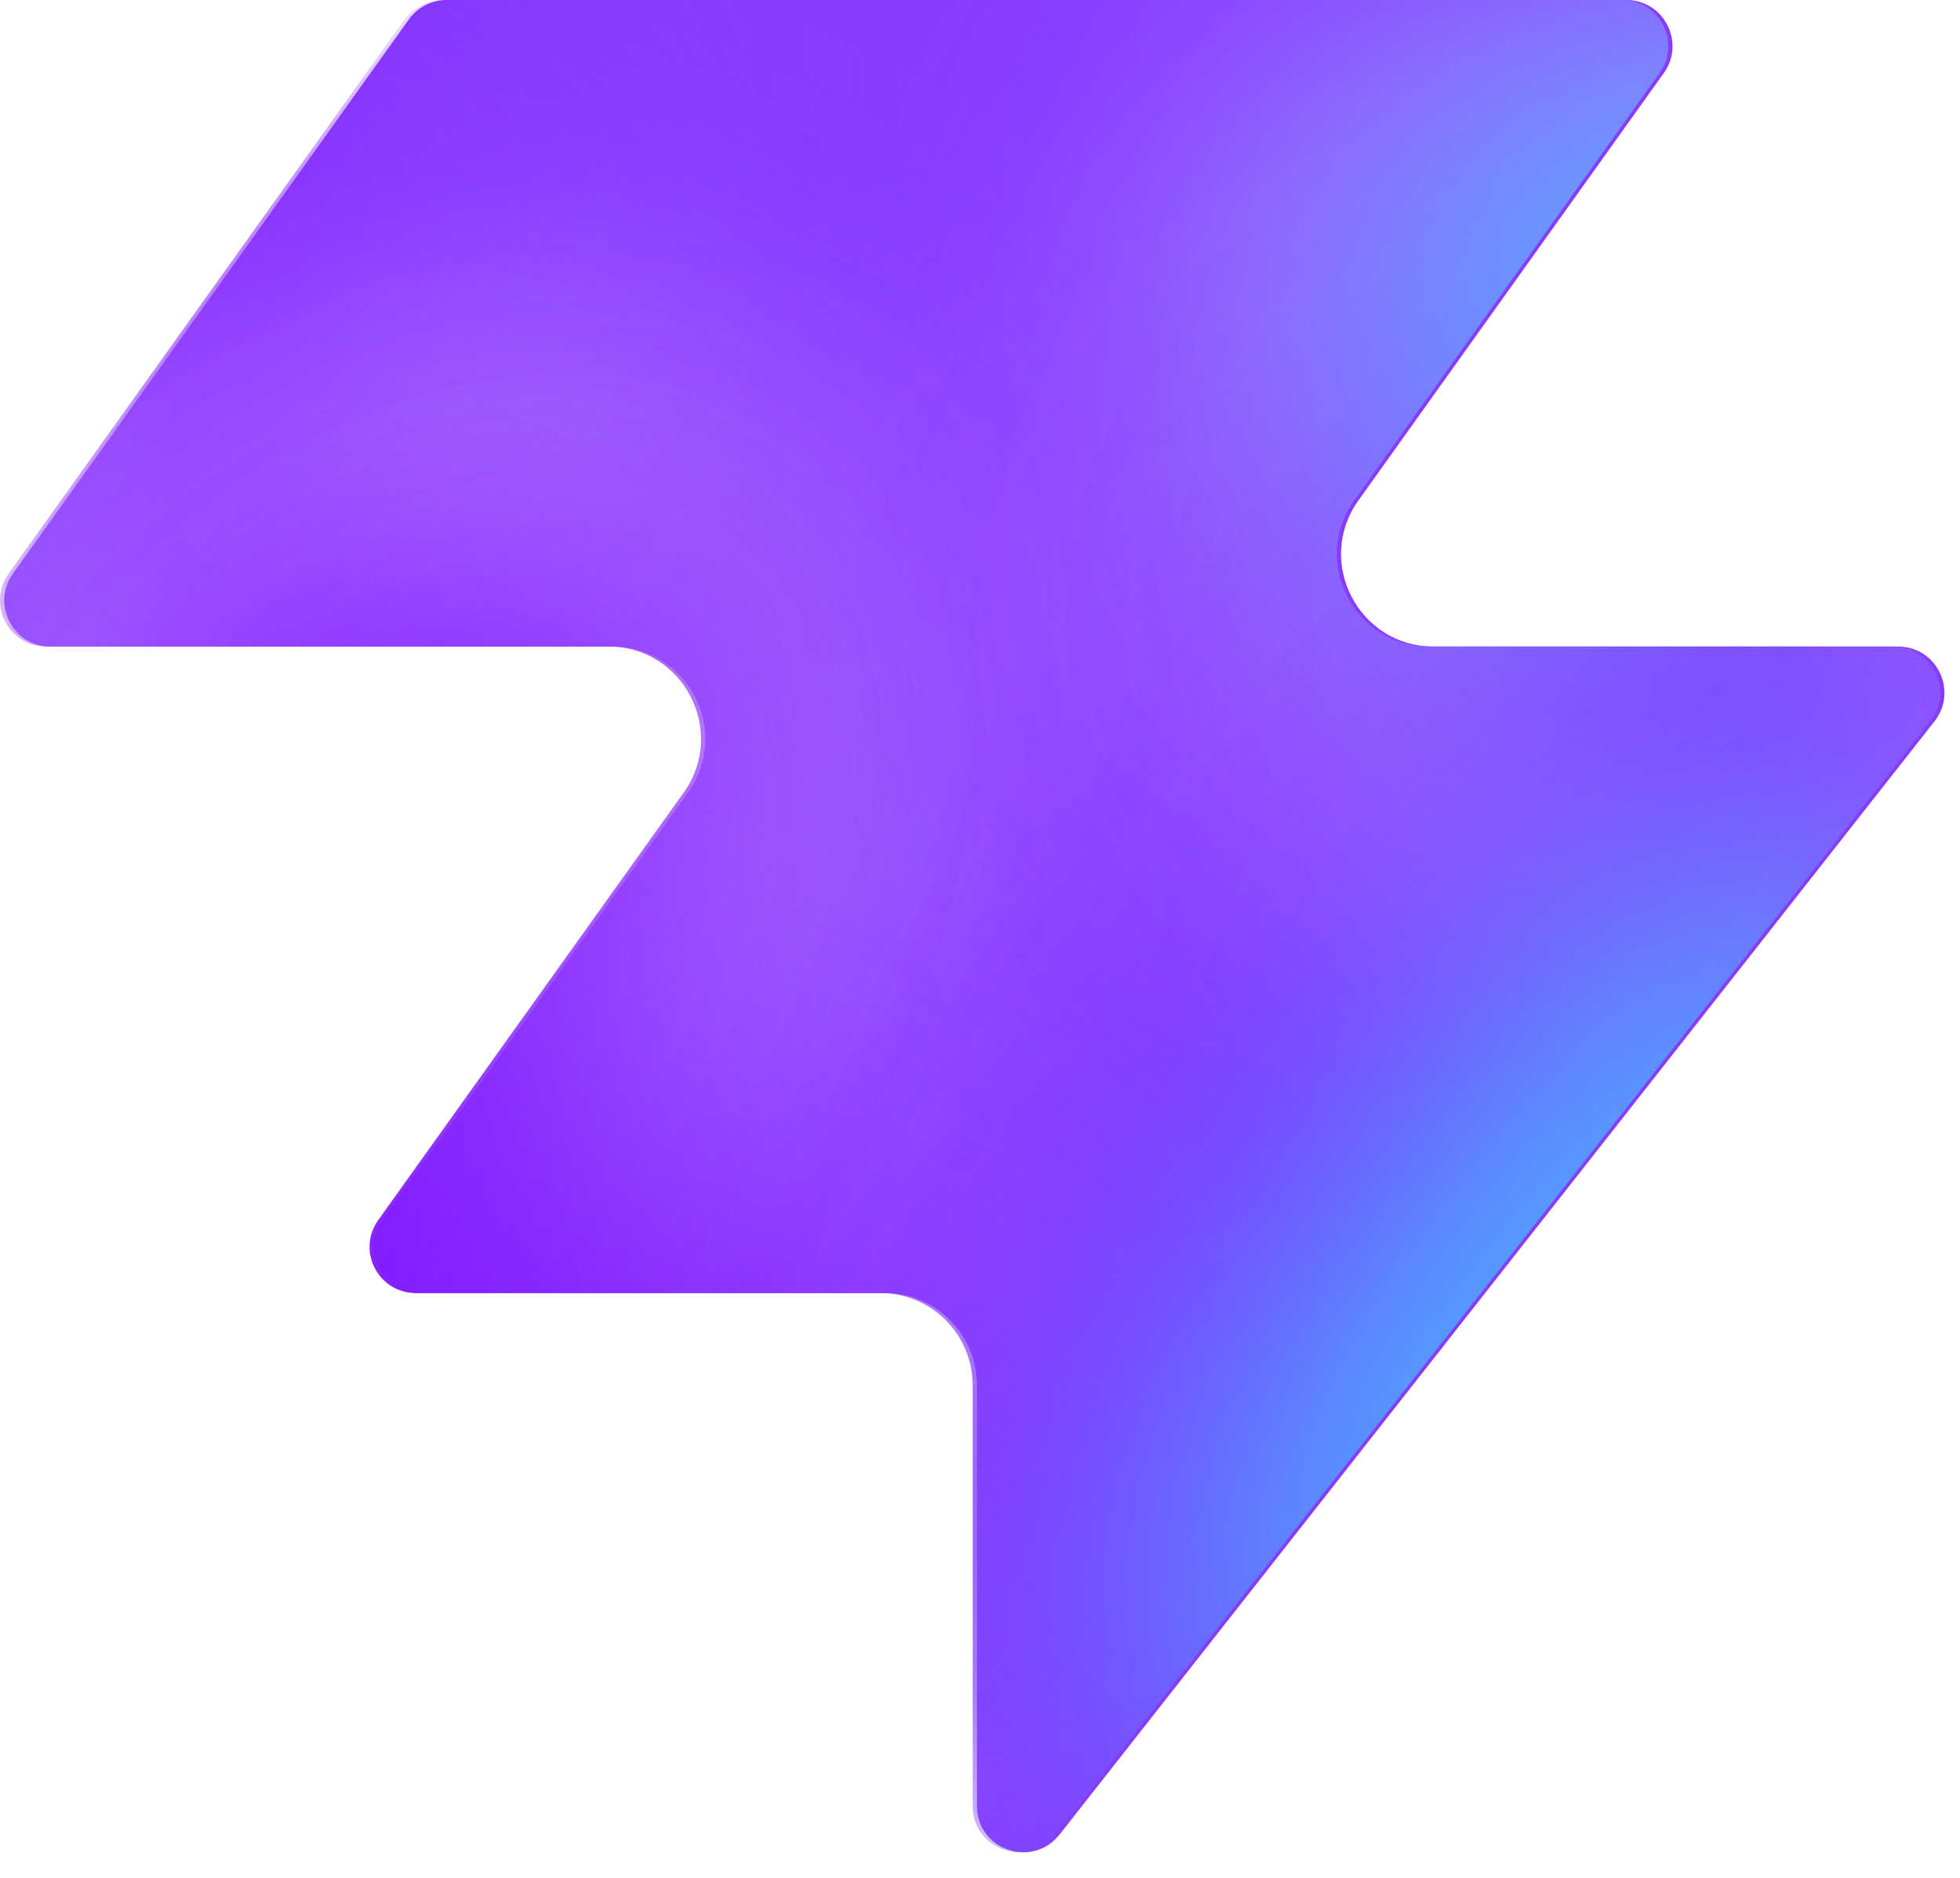
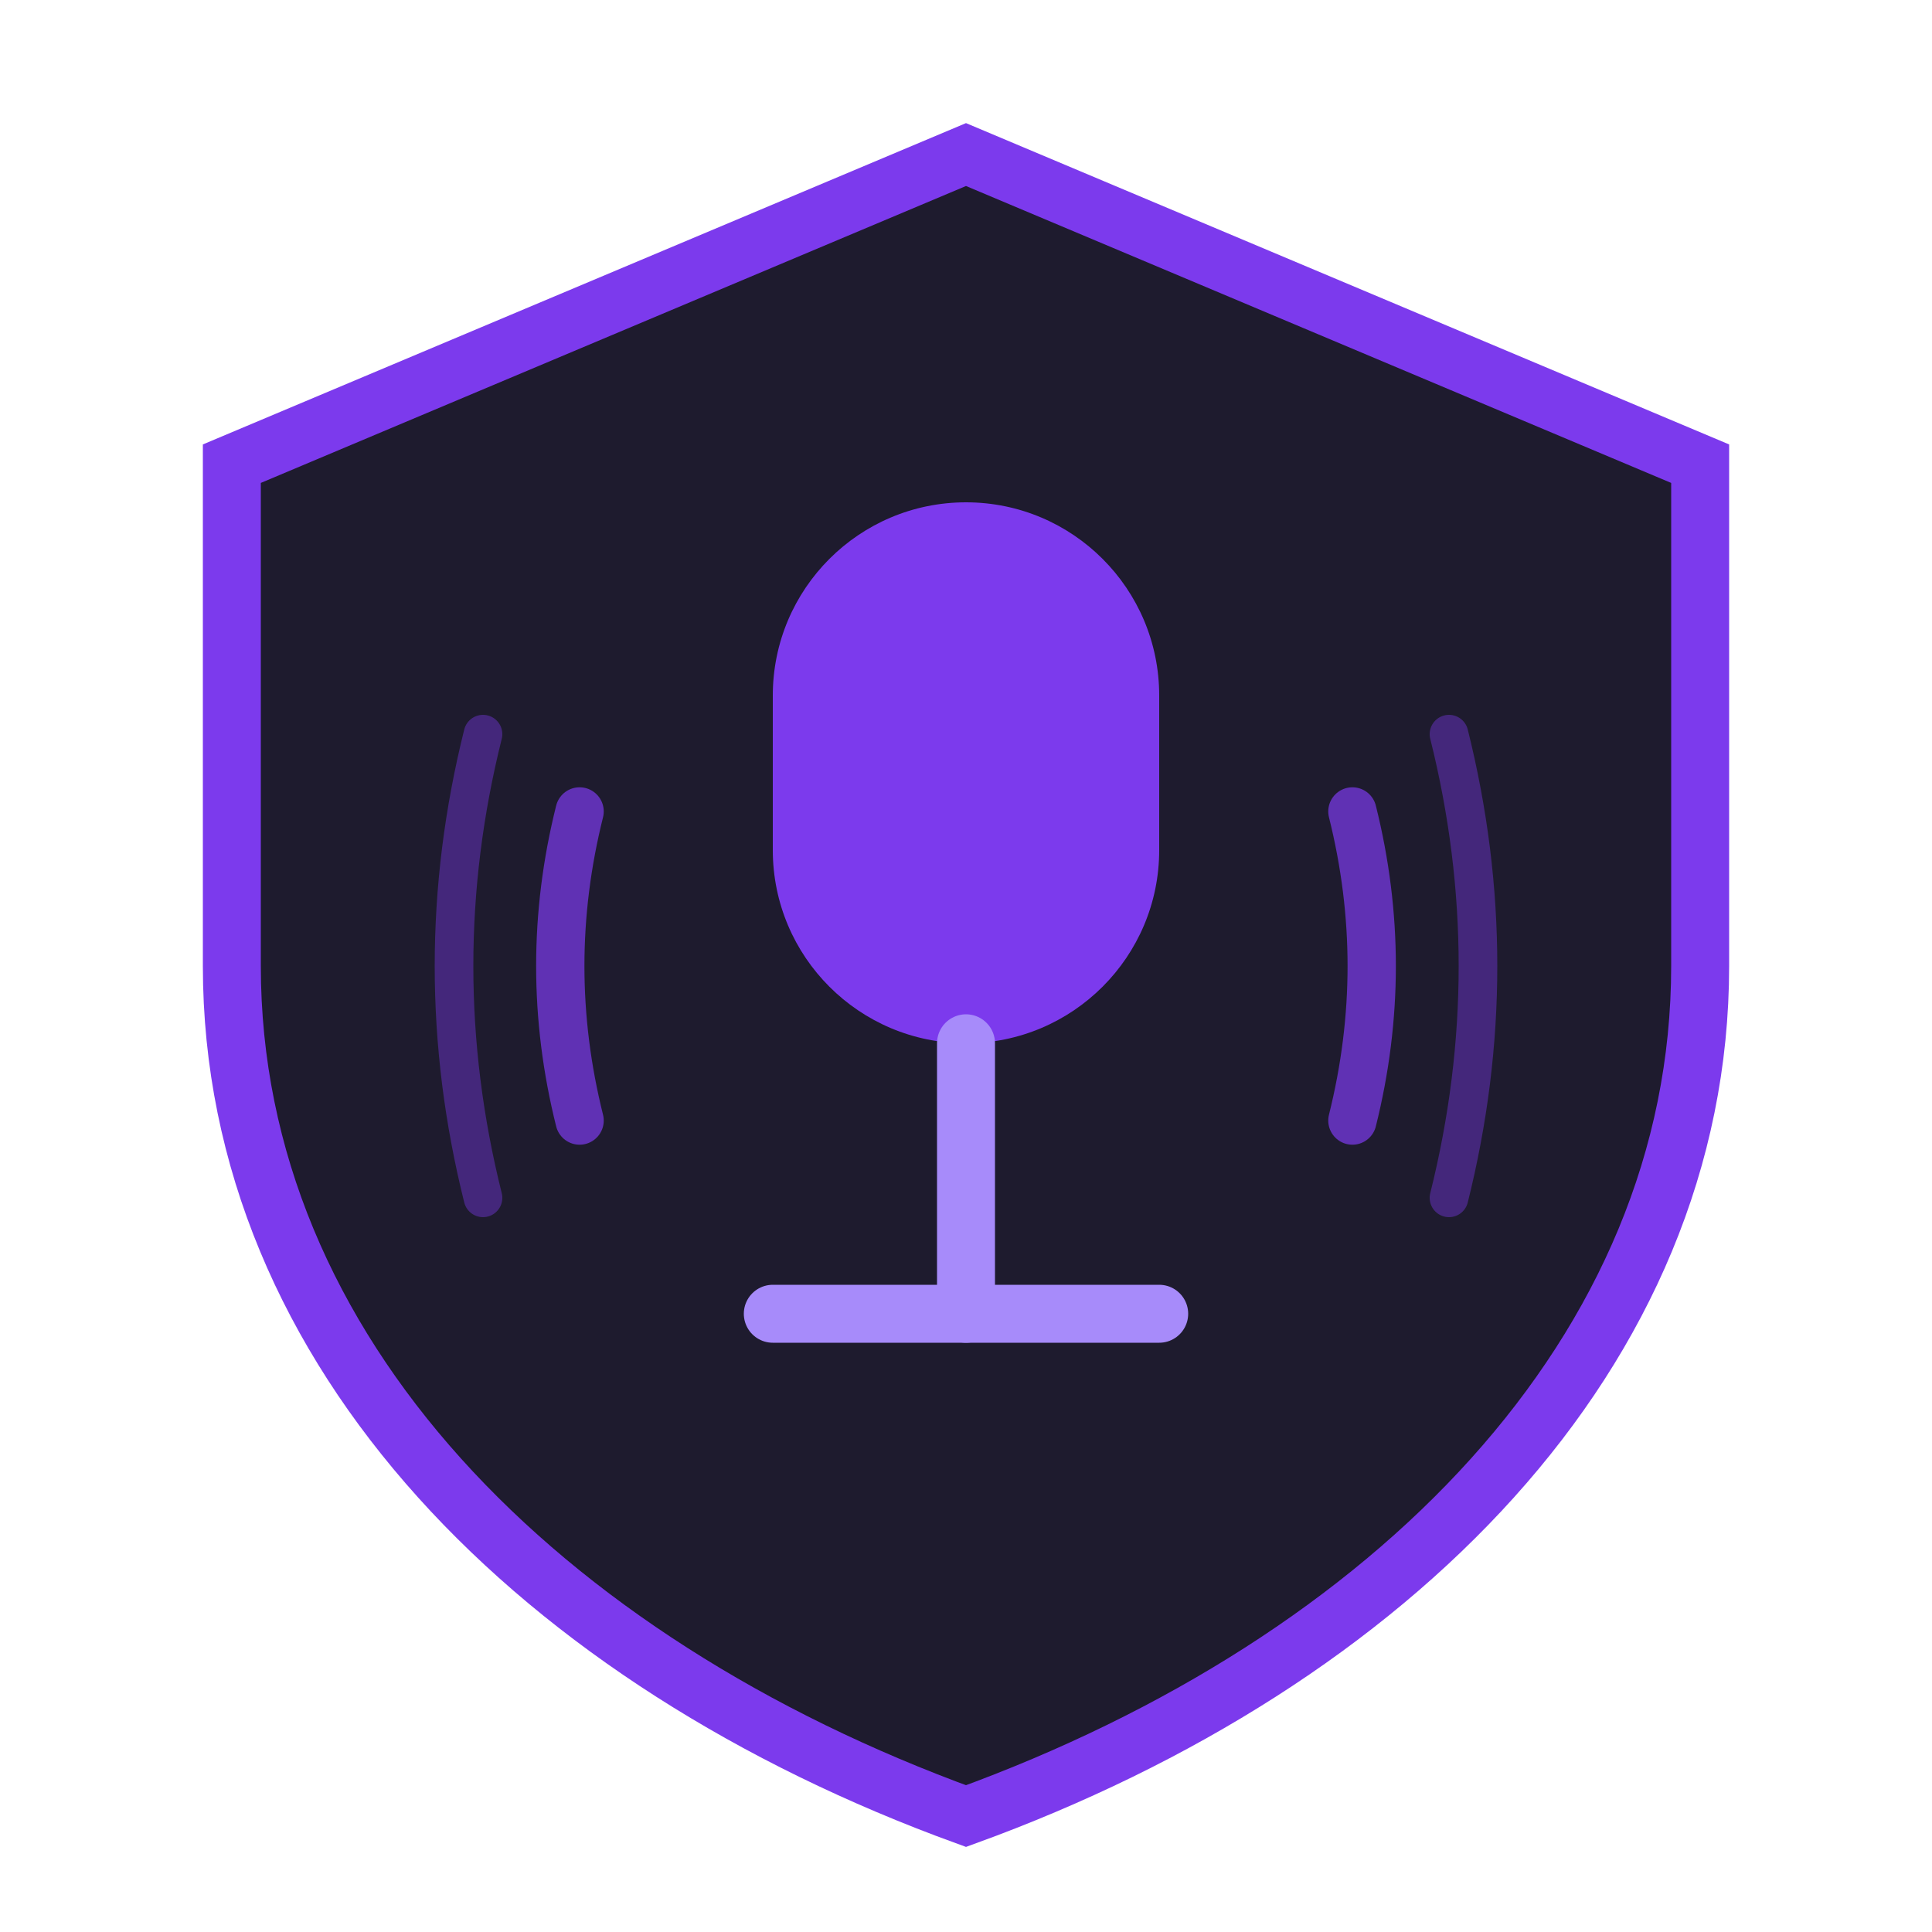
- <svg xmlns="http://www.w3.org/2000/svg" width="48" height="46" fill="none" viewBox="0 0 48 46">
-   <path fill="#863bff" d="M25.946 44.938c-.664.845-2.021.375-2.021-.698V33.937a2.26 2.26 0 0 0-2.262-2.262H10.287c-.92 0-1.456-1.04-.92-1.788l7.48-10.471c1.07-1.497 0-3.578-1.842-3.578H1.237c-.92 0-1.456-1.04-.92-1.788L10.013.474c.214-.297.556-.474.92-.474h28.894c.92 0 1.456 1.04.92 1.788l-7.48 10.471c-1.07 1.498 0 3.579 1.842 3.579h11.377c.943 0 1.473 1.088.89 1.83L25.947 44.94z" style="fill:#863bff;fill:color(display-p3 .525 .23 1);fill-opacity:1" />
-   <mask id="a" width="48" height="46" x="0" y="0" maskUnits="userSpaceOnUse" style="mask-type:alpha">
-     <path fill="#000" d="M25.842 44.938c-.664.844-2.021.375-2.021-.698V33.937a2.26 2.26 0 0 0-2.262-2.262H10.183c-.92 0-1.456-1.04-.92-1.788l7.48-10.471c1.07-1.498 0-3.579-1.842-3.579H1.133c-.92 0-1.456-1.04-.92-1.787L9.91.473c.214-.297.556-.474.92-.474h28.894c.92 0 1.456 1.04.92 1.788l-7.48 10.471c-1.07 1.498 0 3.578 1.842 3.578h11.377c.943 0 1.473 1.088.89 1.832L25.843 44.94z" style="fill:#000;fill-opacity:1" />
-   </mask>
-   <g mask="url(#a)">
-     <g filter="url(#b)">
-       <ellipse cx="5.508" cy="14.704" fill="#ede6ff" rx="5.508" ry="14.704" style="fill:#ede6ff;fill:color(display-p3 .927 .903 1);fill-opacity:1" transform="matrix(.00324 1 1 -.00324 -4.47 31.516)" />
-     </g>
-     <g filter="url(#c)">
-       <ellipse cx="10.399" cy="29.851" fill="#ede6ff" rx="10.399" ry="29.851" style="fill:#ede6ff;fill:color(display-p3 .927 .903 1);fill-opacity:1" transform="matrix(.00324 1 1 -.00324 -39.328 7.883)" />
-     </g>
-     <g filter="url(#d)">
-       <ellipse cx="5.508" cy="30.487" fill="#7e14ff" rx="5.508" ry="30.487" style="fill:#7e14ff;fill:color(display-p3 .492 .077 1);fill-opacity:1" transform="rotate(89.814 -25.913 -14.639)scale(1 -1)" />
-     </g>
-     <g filter="url(#e)">
-       <ellipse cx="5.508" cy="30.599" fill="#7e14ff" rx="5.508" ry="30.599" style="fill:#7e14ff;fill:color(display-p3 .492 .077 1);fill-opacity:1" transform="rotate(89.814 -32.644 -3.334)scale(1 -1)" />
-     </g>
-     <g filter="url(#f)">
-       <ellipse cx="5.508" cy="30.599" fill="#7e14ff" rx="5.508" ry="30.599" style="fill:#7e14ff;fill:color(display-p3 .492 .077 1);fill-opacity:1" transform="matrix(.00324 1 1 -.00324 -34.34 30.47)" />
-     </g>
-     <g filter="url(#g)">
-       <ellipse cx="14.072" cy="22.078" fill="#ede6ff" rx="14.072" ry="22.078" style="fill:#ede6ff;fill:color(display-p3 .927 .903 1);fill-opacity:1" transform="rotate(93.35 24.506 48.493)scale(-1 1)" />
-     </g>
-     <g filter="url(#h)">
-       <ellipse cx="3.47" cy="21.501" fill="#7e14ff" rx="3.47" ry="21.501" style="fill:#7e14ff;fill:color(display-p3 .492 .077 1);fill-opacity:1" transform="rotate(89.009 28.708 47.59)scale(-1 1)" />
-     </g>
-     <g filter="url(#i)">
-       <ellipse cx="3.47" cy="21.501" fill="#7e14ff" rx="3.47" ry="21.501" style="fill:#7e14ff;fill:color(display-p3 .492 .077 1);fill-opacity:1" transform="rotate(89.009 28.708 47.59)scale(-1 1)" />
-     </g>
-     <g filter="url(#j)">
-       <ellipse cx=".387" cy="8.972" fill="#7e14ff" rx="4.407" ry="29.108" style="fill:#7e14ff;fill:color(display-p3 .492 .077 1);fill-opacity:1" transform="rotate(39.51 .387 8.972)" />
-     </g>
-     <g filter="url(#k)">
-       <ellipse cx="47.523" cy="-6.092" fill="#7e14ff" rx="4.407" ry="29.108" style="fill:#7e14ff;fill:color(display-p3 .492 .077 1);fill-opacity:1" transform="rotate(37.892 47.523 -6.092)" />
-     </g>
-     <g filter="url(#l)">
-       <ellipse cx="41.412" cy="6.333" fill="#47bfff" rx="5.971" ry="9.665" style="fill:#47bfff;fill:color(display-p3 .28 .748 1);fill-opacity:1" transform="rotate(37.892 41.412 6.333)" />
-     </g>
-     <g filter="url(#m)">
-       <ellipse cx="-1.879" cy="38.332" fill="#7e14ff" rx="4.407" ry="29.108" style="fill:#7e14ff;fill:color(display-p3 .492 .077 1);fill-opacity:1" transform="rotate(37.892 -1.88 38.332)" />
-     </g>
-     <g filter="url(#n)">
-       <ellipse cx="-1.879" cy="38.332" fill="#7e14ff" rx="4.407" ry="29.108" style="fill:#7e14ff;fill:color(display-p3 .492 .077 1);fill-opacity:1" transform="rotate(37.892 -1.88 38.332)" />
-     </g>
-     <g filter="url(#o)">
-       <ellipse cx="35.651" cy="29.907" fill="#7e14ff" rx="4.407" ry="29.108" style="fill:#7e14ff;fill:color(display-p3 .492 .077 1);fill-opacity:1" transform="rotate(37.892 35.651 29.907)" />
-     </g>
-     <g filter="url(#p)">
-       <ellipse cx="38.418" cy="32.4" fill="#47bfff" rx="5.971" ry="15.297" style="fill:#47bfff;fill:color(display-p3 .28 .748 1);fill-opacity:1" transform="rotate(37.892 38.418 32.4)" />
-     </g>
-   </g>
-   <defs>
-     <filter id="b" width="60.045" height="41.654" x="-19.77" y="16.149" color-interpolation-filters="sRGB" filterUnits="userSpaceOnUse">
-       <feFlood flood-opacity="0" result="BackgroundImageFix" />
-       <feBlend in="SourceGraphic" in2="BackgroundImageFix" result="shape" />
-       <feGaussianBlur result="effect1_foregroundBlur_2002_17158" stdDeviation="7.659" />
-     </filter>
-     <filter id="c" width="90.34" height="51.437" x="-54.613" y="-7.533" color-interpolation-filters="sRGB" filterUnits="userSpaceOnUse">
-       <feFlood flood-opacity="0" result="BackgroundImageFix" />
-       <feBlend in="SourceGraphic" in2="BackgroundImageFix" result="shape" />
-       <feGaussianBlur result="effect1_foregroundBlur_2002_17158" stdDeviation="7.659" />
-     </filter>
-     <filter id="d" width="79.355" height="29.4" x="-49.64" y="2.03" color-interpolation-filters="sRGB" filterUnits="userSpaceOnUse">
-       <feFlood flood-opacity="0" result="BackgroundImageFix" />
-       <feBlend in="SourceGraphic" in2="BackgroundImageFix" result="shape" />
-       <feGaussianBlur result="effect1_foregroundBlur_2002_17158" stdDeviation="4.596" />
-     </filter>
-     <filter id="e" width="79.579" height="29.4" x="-45.045" y="20.029" color-interpolation-filters="sRGB" filterUnits="userSpaceOnUse">
-       <feFlood flood-opacity="0" result="BackgroundImageFix" />
-       <feBlend in="SourceGraphic" in2="BackgroundImageFix" result="shape" />
-       <feGaussianBlur result="effect1_foregroundBlur_2002_17158" stdDeviation="4.596" />
-     </filter>
-     <filter id="f" width="79.579" height="29.4" x="-43.513" y="21.178" color-interpolation-filters="sRGB" filterUnits="userSpaceOnUse">
-       <feFlood flood-opacity="0" result="BackgroundImageFix" />
-       <feBlend in="SourceGraphic" in2="BackgroundImageFix" result="shape" />
-       <feGaussianBlur result="effect1_foregroundBlur_2002_17158" stdDeviation="4.596" />
-     </filter>
-     <filter id="g" width="74.749" height="58.852" x="15.756" y="-17.901" color-interpolation-filters="sRGB" filterUnits="userSpaceOnUse">
-       <feFlood flood-opacity="0" result="BackgroundImageFix" />
-       <feBlend in="SourceGraphic" in2="BackgroundImageFix" result="shape" />
-       <feGaussianBlur result="effect1_foregroundBlur_2002_17158" stdDeviation="7.659" />
-     </filter>
-     <filter id="h" width="61.377" height="25.362" x="23.548" y="2.284" color-interpolation-filters="sRGB" filterUnits="userSpaceOnUse">
-       <feFlood flood-opacity="0" result="BackgroundImageFix" />
-       <feBlend in="SourceGraphic" in2="BackgroundImageFix" result="shape" />
-       <feGaussianBlur result="effect1_foregroundBlur_2002_17158" stdDeviation="4.596" />
-     </filter>
-     <filter id="i" width="61.377" height="25.362" x="23.548" y="2.284" color-interpolation-filters="sRGB" filterUnits="userSpaceOnUse">
-       <feFlood flood-opacity="0" result="BackgroundImageFix" />
-       <feBlend in="SourceGraphic" in2="BackgroundImageFix" result="shape" />
-       <feGaussianBlur result="effect1_foregroundBlur_2002_17158" stdDeviation="4.596" />
-     </filter>
-     <filter id="j" width="56.045" height="63.649" x="-27.636" y="-22.853" color-interpolation-filters="sRGB" filterUnits="userSpaceOnUse">
-       <feFlood flood-opacity="0" result="BackgroundImageFix" />
-       <feBlend in="SourceGraphic" in2="BackgroundImageFix" result="shape" />
-       <feGaussianBlur result="effect1_foregroundBlur_2002_17158" stdDeviation="4.596" />
-     </filter>
-     <filter id="k" width="54.814" height="64.646" x="20.116" y="-38.415" color-interpolation-filters="sRGB" filterUnits="userSpaceOnUse">
-       <feFlood flood-opacity="0" result="BackgroundImageFix" />
-       <feBlend in="SourceGraphic" in2="BackgroundImageFix" result="shape" />
-       <feGaussianBlur result="effect1_foregroundBlur_2002_17158" stdDeviation="4.596" />
-     </filter>
-     <filter id="l" width="33.541" height="35.313" x="24.641" y="-11.323" color-interpolation-filters="sRGB" filterUnits="userSpaceOnUse">
-       <feFlood flood-opacity="0" result="BackgroundImageFix" />
-       <feBlend in="SourceGraphic" in2="BackgroundImageFix" result="shape" />
-       <feGaussianBlur result="effect1_foregroundBlur_2002_17158" stdDeviation="4.596" />
-     </filter>
-     <filter id="m" width="54.814" height="64.646" x="-29.286" y="6.009" color-interpolation-filters="sRGB" filterUnits="userSpaceOnUse">
-       <feFlood flood-opacity="0" result="BackgroundImageFix" />
-       <feBlend in="SourceGraphic" in2="BackgroundImageFix" result="shape" />
-       <feGaussianBlur result="effect1_foregroundBlur_2002_17158" stdDeviation="4.596" />
-     </filter>
-     <filter id="n" width="54.814" height="64.646" x="-29.286" y="6.009" color-interpolation-filters="sRGB" filterUnits="userSpaceOnUse">
-       <feFlood flood-opacity="0" result="BackgroundImageFix" />
-       <feBlend in="SourceGraphic" in2="BackgroundImageFix" result="shape" />
-       <feGaussianBlur result="effect1_foregroundBlur_2002_17158" stdDeviation="4.596" />
-     </filter>
-     <filter id="o" width="54.814" height="64.646" x="8.244" y="-2.416" color-interpolation-filters="sRGB" filterUnits="userSpaceOnUse">
-       <feFlood flood-opacity="0" result="BackgroundImageFix" />
-       <feBlend in="SourceGraphic" in2="BackgroundImageFix" result="shape" />
-       <feGaussianBlur result="effect1_foregroundBlur_2002_17158" stdDeviation="4.596" />
-     </filter>
-     <filter id="p" width="39.409" height="43.623" x="18.713" y="10.588" color-interpolation-filters="sRGB" filterUnits="userSpaceOnUse">
-       <feFlood flood-opacity="0" result="BackgroundImageFix" />
-       <feBlend in="SourceGraphic" in2="BackgroundImageFix" result="shape" />
-       <feGaussianBlur result="effect1_foregroundBlur_2002_17158" stdDeviation="4.596" />
-     </filter>
-   </defs>
+ <svg xmlns="http://www.w3.org/2000/svg" viewBox="0 0 100 100" fill="none">
+   <path d="M50 8 L88 24 L88 50 C88 70 72 86 50 94 C28 86 12 70 12 50 L12 24 Z" fill="#1e1b2e" stroke="#7c3aed" stroke-width="3" />
+   <rect x="40" y="26" width="20" height="28" rx="10" fill="#7c3aed" />
+   <path d="M50 54 L50 68" stroke="#a78bfa" stroke-width="3" stroke-linecap="round" />
+   <path d="M40 68 L60 68" stroke="#a78bfa" stroke-width="3" stroke-linecap="round" />
+   <path d="M30 42 Q28 50 30 58" stroke="#7c3aed" stroke-width="2.5" stroke-linecap="round" fill="none" opacity="0.7" />
+   <path d="M25 38 Q22 50 25 62" stroke="#7c3aed" stroke-width="2" stroke-linecap="round" fill="none" opacity="0.4" />
+   <path d="M70 42 Q72 50 70 58" stroke="#7c3aed" stroke-width="2.5" stroke-linecap="round" fill="none" opacity="0.7" />
+   <path d="M75 38 Q78 50 75 62" stroke="#7c3aed" stroke-width="2" stroke-linecap="round" fill="none" opacity="0.4" />
</svg>
